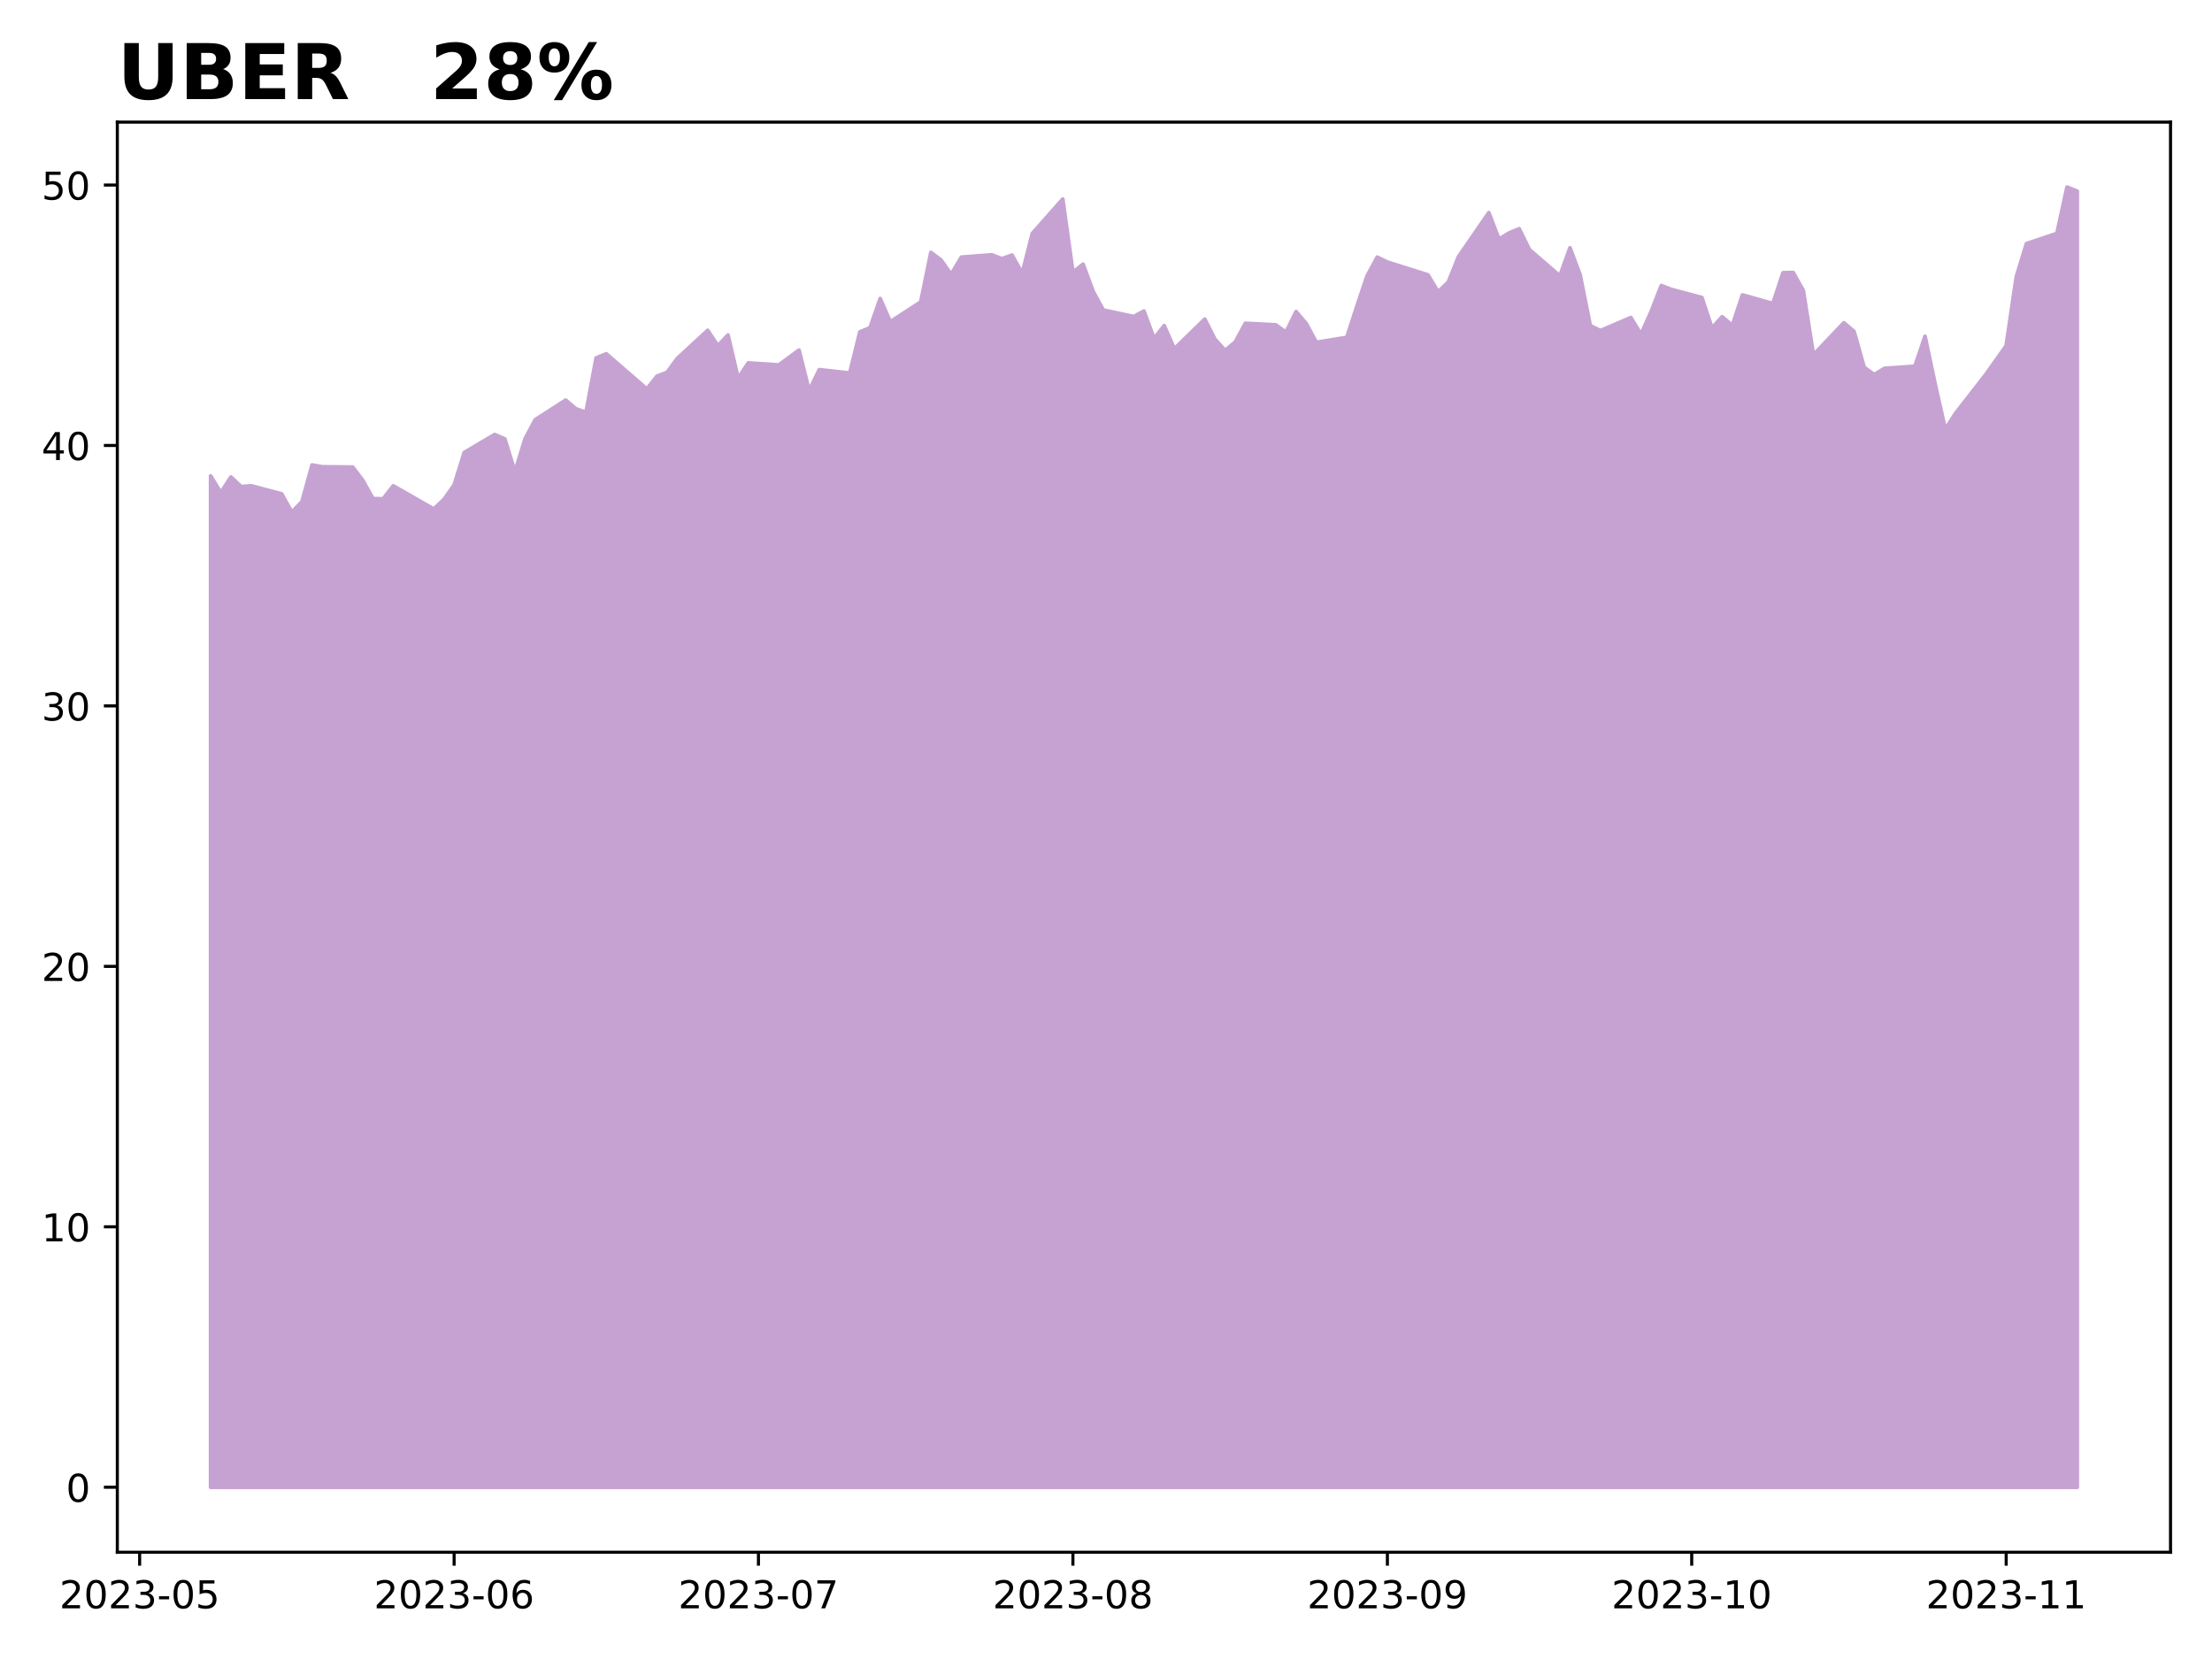
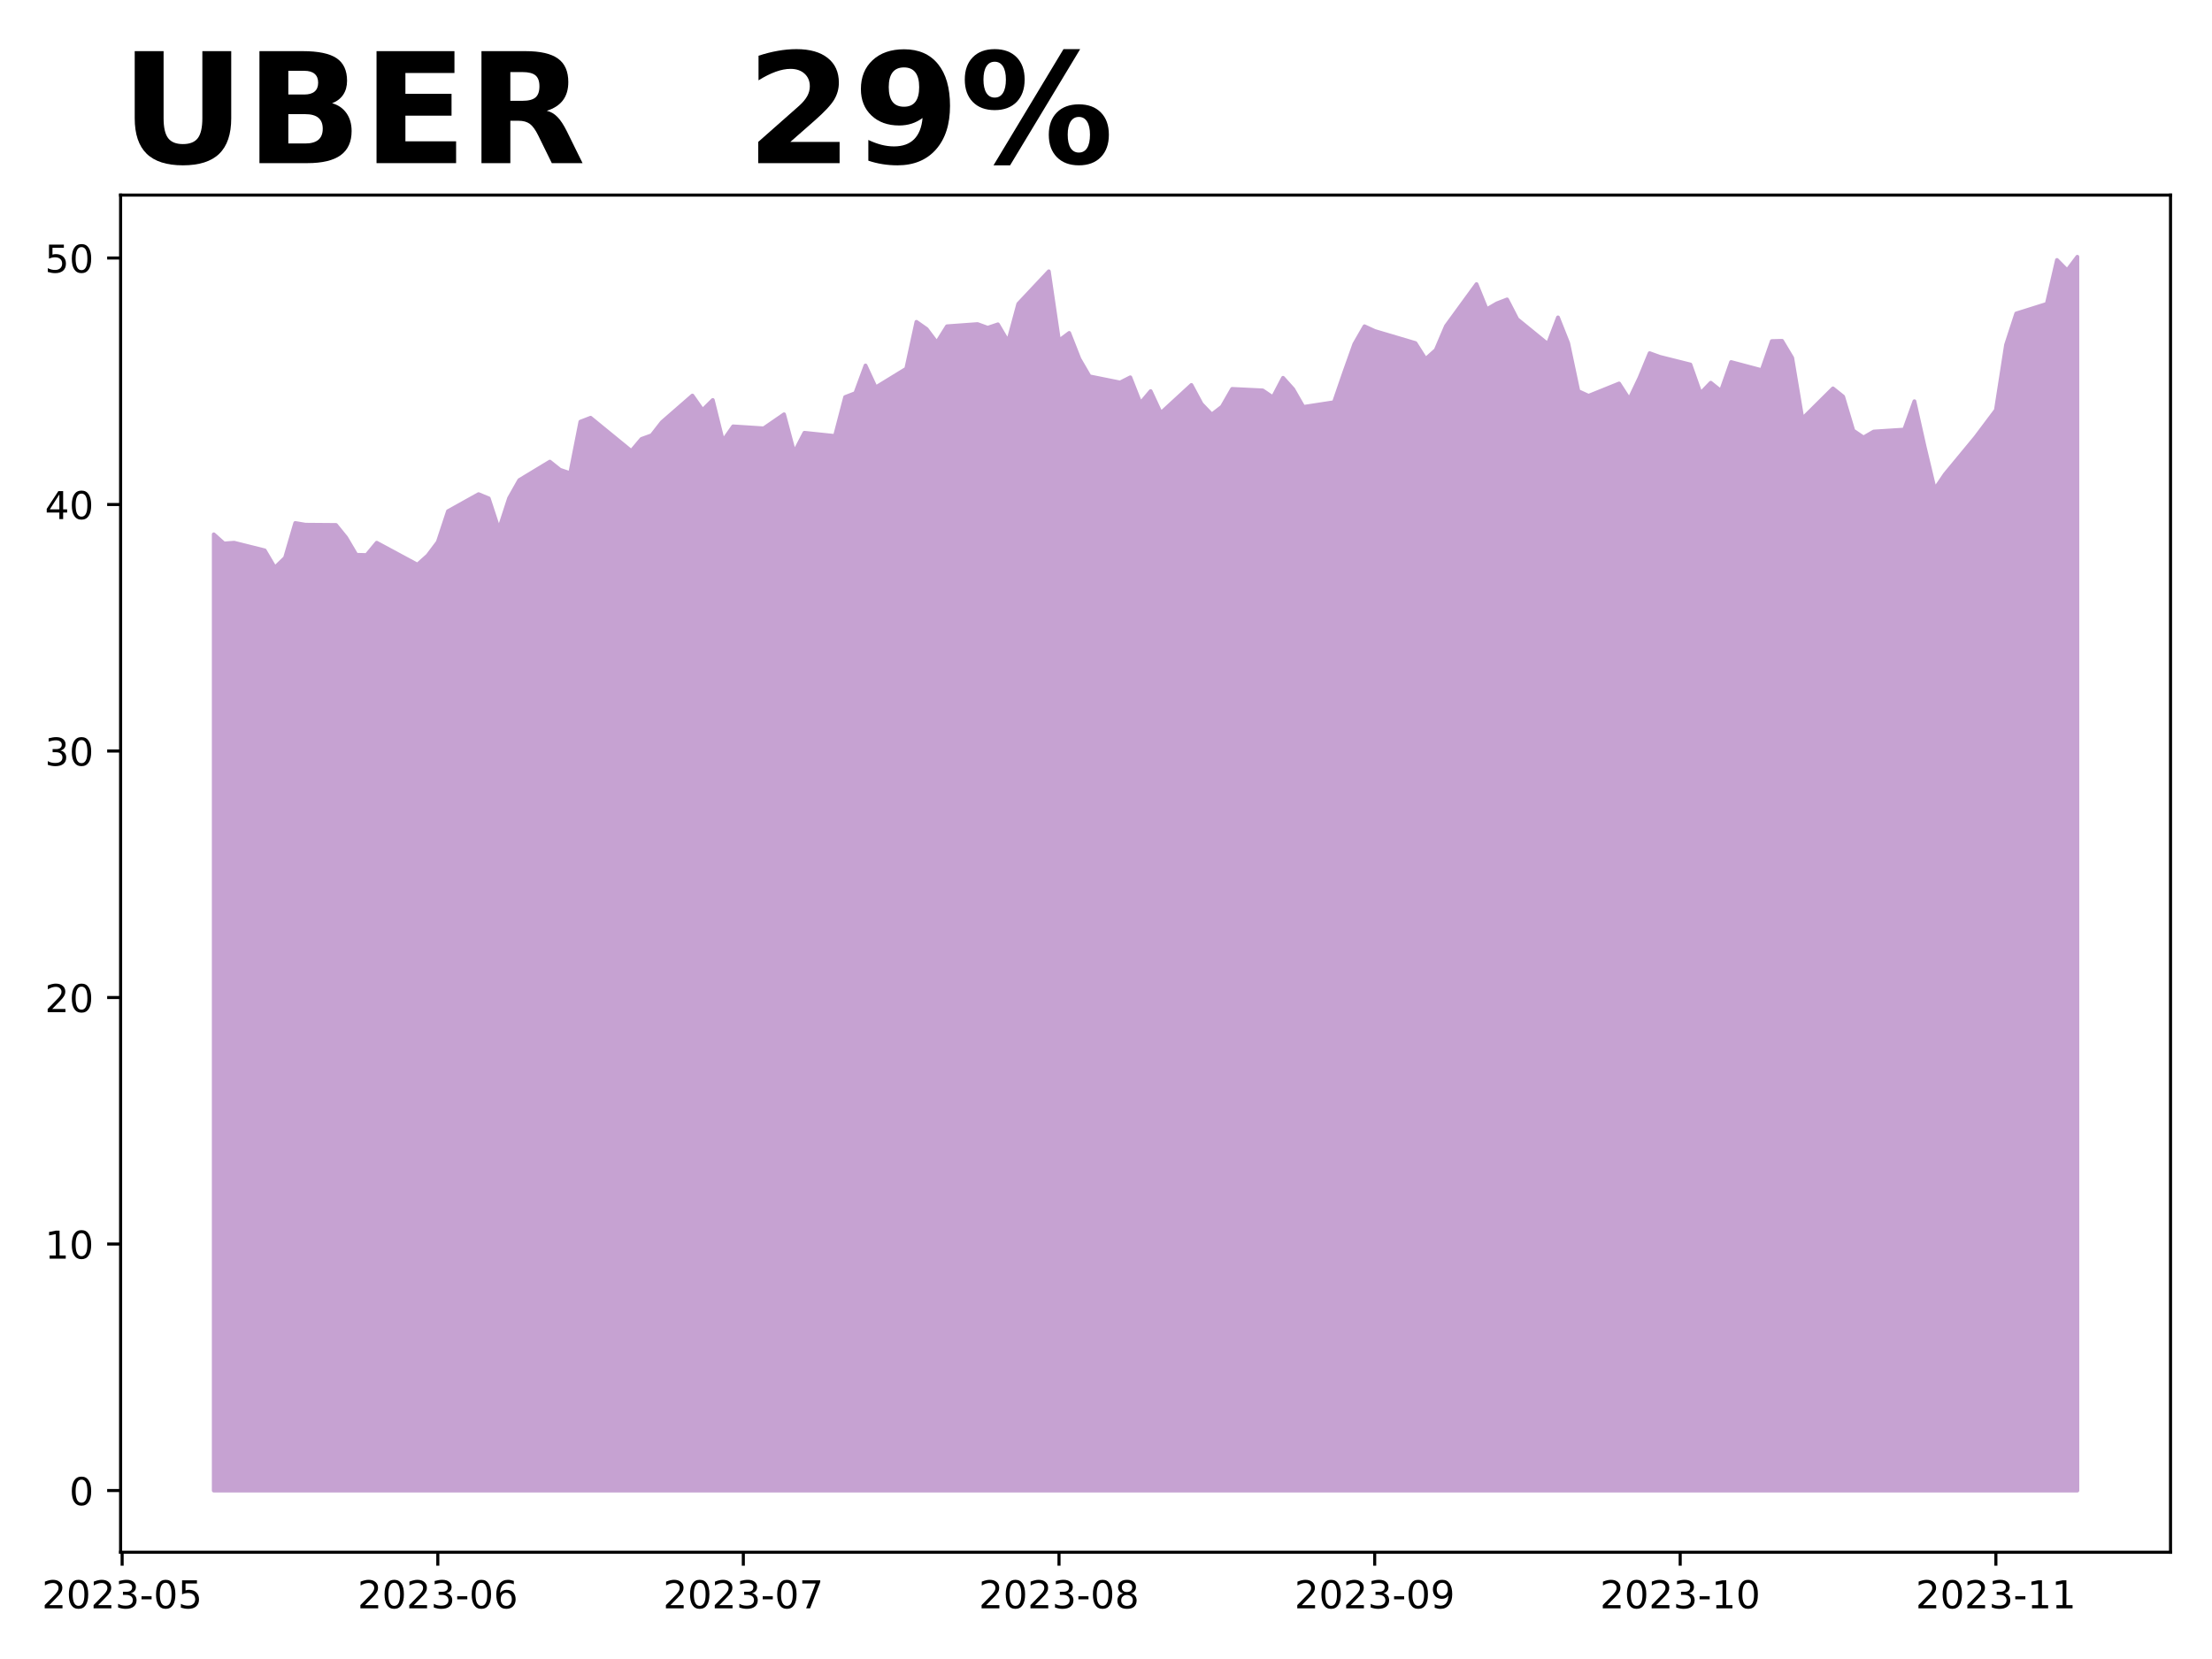
<svg xmlns="http://www.w3.org/2000/svg" xmlns:xlink="http://www.w3.org/1999/xlink" height="432pt" version="1.1" viewBox="0 0 576 432" width="576pt">
  <defs>
    <style type="text/css">
*{stroke-linecap:butt;stroke-linejoin:round;}
  </style>
  </defs>
  <g id="figure_1">
    <g id="patch_1">
      <path d="M 0 432  L 576 432  L 576 0  L 0 0  z " style="fill:#ffffff;" />
    </g>
    <g id="axes_1">
      <g id="patch_2">
-         <path d="M 30.55 404.2  L 565.2 404.2  L 565.2 31.8  L 30.55 31.8  z " style="fill:#ffffff;" />
+         <path d="M 31.405 404.2  L 565.2 404.2  L 565.2 50.8  L 31.405 50.8  z " style="fill:#ffffff;" />
      </g>
      <g id="PolyCollection_1">
        <defs>
-           <path d="M 54.852 -44.727  L 54.852 -308.063  L 57.494 -303.723  L 60.135 -307.792  L 62.777 -305.282  L 65.418 -305.486  L 73.343 -303.384  L 75.985 -298.636  L 78.626 -301.349  L 81.268 -310.911  L 83.909 -310.437  L 91.834 -310.369  L 94.476 -306.91  L 97.117 -302.163  L 99.759 -302.095  L 102.4 -305.486  L 112.966 -299.45  L 115.608 -301.959  L 118.25 -305.689  L 120.891 -314.167  L 128.816 -318.846  L 131.457 -317.693  L 134.099 -309.148  L 136.74 -317.761  L 139.382 -322.712  L 147.307 -327.798  L 149.948 -325.56  L 152.59 -324.611  L 155.231 -338.784  L 157.873 -339.869  L 168.439 -330.714  L 171.081 -334.037  L 173.722 -335.054  L 176.364 -338.649  L 184.288 -345.973  L 186.93 -341.972  L 189.571 -344.752  L 192.213 -333.495  L 194.854 -337.496  L 202.779 -336.953  L 208.062 -340.819  L 210.704 -330.307  L 213.345 -335.733  L 221.27 -334.851  L 223.912 -345.566  L 226.553 -346.651  L 229.195 -354.247  L 231.836 -348.211  L 239.761 -353.365  L 242.402 -366.251  L 245.044 -364.284  L 247.686 -360.554  L 250.327 -365.03  L 258.252 -365.64  L 260.893 -364.623  L 263.535 -365.572  L 266.176 -360.825  L 268.818 -371.201  L 276.743 -380.153  L 279.384 -361.096  L 282.026 -363.199  L 284.667 -356.078  L 287.309 -351.263  L 295.233 -349.567  L 297.875 -350.992  L 300.517 -343.871  L 303.158 -347.194  L 305.8 -341.158  L 313.724 -348.889  L 316.366 -343.667  L 319.007 -340.751  L 321.649 -342.921  L 324.291 -347.804  L 332.215 -347.397  L 334.857 -345.498  L 337.498 -350.856  L 340.14 -347.736  L 342.781 -342.853  L 350.706 -344.142  L 353.348 -352.28  L 355.989 -360.147  L 358.631 -365.03  L 361.272 -363.741  L 371.838 -360.418  L 374.48 -356.01  L 377.122 -358.519  L 379.763 -365.098  L 387.688 -376.627  L 390.329 -369.709  L 392.971 -371.337  L 395.612 -372.422  L 398.254 -366.997  L 406.179 -360.147  L 408.82 -367.471  L 411.462 -360.418  L 414.103 -347.194  L 416.745 -345.905  L 424.669 -349.296  L 427.311 -344.956  L 429.953 -350.856  L 432.594 -357.638  L 435.236 -356.62  L 443.16 -354.518  L 445.802 -346.583  L 448.443 -349.5  L 451.085 -347.262  L 453.727 -355.196  L 461.651 -352.958  L 464.293 -360.961  L 466.934 -361.029  L 469.576 -356.349  L 472.217 -339.598  L 480.142 -347.94  L 482.784 -345.702  L 485.425 -336.343  L 488.067 -334.444  L 490.708 -336.072  L 498.633 -336.614  L 501.274 -344.413  L 503.916 -331.935  L 506.558 -320.202  L 509.199 -324.339  L 517.124 -334.512  L 519.765 -338.242  L 522.407 -341.972  L 525.048 -359.943  L 527.69 -368.556  L 535.615 -371.201  L 538.256 -383.273  L 540.898 -382.206  L 540.898 -44.727  L 540.898 -44.727  L 538.256 -44.727  L 535.615 -44.727  L 527.69 -44.727  L 525.048 -44.727  L 522.407 -44.727  L 519.765 -44.727  L 517.124 -44.727  L 509.199 -44.727  L 506.558 -44.727  L 503.916 -44.727  L 501.274 -44.727  L 498.633 -44.727  L 490.708 -44.727  L 488.067 -44.727  L 485.425 -44.727  L 482.784 -44.727  L 480.142 -44.727  L 472.217 -44.727  L 469.576 -44.727  L 466.934 -44.727  L 464.293 -44.727  L 461.651 -44.727  L 453.727 -44.727  L 451.085 -44.727  L 448.443 -44.727  L 445.802 -44.727  L 443.16 -44.727  L 435.236 -44.727  L 432.594 -44.727  L 429.953 -44.727  L 427.311 -44.727  L 424.669 -44.727  L 416.745 -44.727  L 414.103 -44.727  L 411.462 -44.727  L 408.82 -44.727  L 406.179 -44.727  L 398.254 -44.727  L 395.612 -44.727  L 392.971 -44.727  L 390.329 -44.727  L 387.688 -44.727  L 379.763 -44.727  L 377.122 -44.727  L 374.48 -44.727  L 371.838 -44.727  L 361.272 -44.727  L 358.631 -44.727  L 355.989 -44.727  L 353.348 -44.727  L 350.706 -44.727  L 342.781 -44.727  L 340.14 -44.727  L 337.498 -44.727  L 334.857 -44.727  L 332.215 -44.727  L 324.291 -44.727  L 321.649 -44.727  L 319.007 -44.727  L 316.366 -44.727  L 313.724 -44.727  L 305.8 -44.727  L 303.158 -44.727  L 300.517 -44.727  L 297.875 -44.727  L 295.233 -44.727  L 287.309 -44.727  L 284.667 -44.727  L 282.026 -44.727  L 279.384 -44.727  L 276.743 -44.727  L 268.818 -44.727  L 266.176 -44.727  L 263.535 -44.727  L 260.893 -44.727  L 258.252 -44.727  L 250.327 -44.727  L 247.686 -44.727  L 245.044 -44.727  L 242.402 -44.727  L 239.761 -44.727  L 231.836 -44.727  L 229.195 -44.727  L 226.553 -44.727  L 223.912 -44.727  L 221.27 -44.727  L 213.345 -44.727  L 210.704 -44.727  L 208.062 -44.727  L 202.779 -44.727  L 194.854 -44.727  L 192.213 -44.727  L 189.571 -44.727  L 186.93 -44.727  L 184.288 -44.727  L 176.364 -44.727  L 173.722 -44.727  L 171.081 -44.727  L 168.439 -44.727  L 157.873 -44.727  L 155.231 -44.727  L 152.59 -44.727  L 149.948 -44.727  L 147.307 -44.727  L 139.382 -44.727  L 136.74 -44.727  L 134.099 -44.727  L 131.457 -44.727  L 128.816 -44.727  L 120.891 -44.727  L 118.25 -44.727  L 115.608 -44.727  L 112.966 -44.727  L 102.4 -44.727  L 99.759 -44.727  L 97.117 -44.727  L 94.476 -44.727  L 91.834 -44.727  L 83.909 -44.727  L 81.268 -44.727  L 78.626 -44.727  L 75.985 -44.727  L 73.343 -44.727  L 65.418 -44.727  L 62.777 -44.727  L 60.135 -44.727  L 57.494 -44.727  L 54.852 -44.727  z " id="m7cc78029d1" style="stroke:#c6a2d2;" />
+           <path d="M 55.668 -43.864  L 55.668 -292.858  L 58.32 -290.483  L 60.972 -290.676  L 68.927 -288.686  L 71.579 -284.192  L 74.23 -286.76  L 76.882 -295.811  L 79.534 -295.361  L 87.489 -295.297  L 90.141 -292.024  L 92.793 -287.53  L 95.444 -287.466  L 98.096 -290.676  L 108.703 -284.963  L 111.355 -287.338  L 114.007 -290.868  L 116.658 -298.892  L 124.614 -303.321  L 127.265 -302.23  L 129.917 -294.142  L 132.569 -302.294  L 135.22 -306.98  L 143.176 -311.794  L 145.827 -309.676  L 148.479 -308.777  L 151.131 -322.193  L 153.783 -323.22  L 164.39 -314.554  L 167.041 -317.7  L 169.693 -318.663  L 172.345 -322.065  L 180.3 -328.997  L 182.952 -325.21  L 185.604 -327.842  L 188.255 -317.186  L 190.907 -320.973  L 198.862 -320.46  L 204.166 -324.119  L 206.817 -314.169  L 209.469 -319.304  L 217.424 -318.47  L 220.076 -328.612  L 222.728 -329.639  L 225.38 -336.828  L 228.031 -331.115  L 235.987 -335.994  L 238.638 -348.19  L 241.29 -346.329  L 243.942 -342.798  L 246.594 -347.035  L 254.549 -347.612  L 257.2 -346.65  L 259.852 -347.548  L 262.504 -343.055  L 265.156 -352.876  L 273.111 -361.349  L 275.763 -343.312  L 278.414 -345.302  L 281.066 -338.562  L 283.718 -334.004  L 291.673 -332.399  L 294.325 -333.747  L 296.977 -327.007  L 299.628 -330.153  L 302.28 -324.44  L 310.235 -331.757  L 312.887 -326.815  L 315.539 -324.055  L 318.19 -326.109  L 320.842 -330.73  L 328.797 -330.345  L 331.449 -328.548  L 334.101 -333.619  L 336.753 -330.666  L 339.404 -326.044  L 347.36 -327.264  L 350.011 -334.967  L 352.663 -342.413  L 355.315 -347.035  L 357.967 -345.815  L 368.574 -342.67  L 371.225 -338.497  L 373.877 -340.872  L 376.529 -347.099  L 384.484 -358.011  L 387.136 -351.464  L 389.787 -353.004  L 392.439 -354.031  L 395.091 -348.896  L 403.046 -342.413  L 405.698 -349.346  L 408.35 -342.67  L 411.001 -330.153  L 413.653 -328.933  L 421.608 -332.143  L 424.26 -328.034  L 426.912 -333.619  L 429.564 -340.038  L 432.215 -339.075  L 440.17 -337.085  L 442.822 -329.575  L 445.474 -332.335  L 448.126 -330.217  L 450.777 -337.727  L 458.733 -335.609  L 461.384 -343.183  L 464.036 -343.247  L 466.688 -338.818  L 469.34 -322.963  L 477.295 -330.859  L 479.947 -328.74  L 482.598 -319.882  L 485.25 -318.085  L 487.902 -319.625  L 495.857 -320.139  L 498.509 -327.521  L 501.16 -315.71  L 503.812 -304.605  L 506.464 -308.52  L 514.419 -318.149  L 517.071 -321.679  L 519.723 -325.21  L 522.374 -342.22  L 525.026 -350.373  L 532.981 -352.876  L 535.633 -364.302  L 538.285 -361.606  L 540.937 -365.136  L 540.937 -43.864  L 540.937 -43.864  L 538.285 -43.864  L 535.633 -43.864  L 532.981 -43.864  L 525.026 -43.864  L 522.374 -43.864  L 519.723 -43.864  L 517.071 -43.864  L 514.419 -43.864  L 506.464 -43.864  L 503.812 -43.864  L 501.16 -43.864  L 498.509 -43.864  L 495.857 -43.864  L 487.902 -43.864  L 485.25 -43.864  L 482.598 -43.864  L 479.947 -43.864  L 477.295 -43.864  L 469.34 -43.864  L 466.688 -43.864  L 464.036 -43.864  L 461.384 -43.864  L 458.733 -43.864  L 450.777 -43.864  L 448.126 -43.864  L 445.474 -43.864  L 442.822 -43.864  L 440.17 -43.864  L 432.215 -43.864  L 429.564 -43.864  L 426.912 -43.864  L 424.26 -43.864  L 421.608 -43.864  L 413.653 -43.864  L 411.001 -43.864  L 408.35 -43.864  L 405.698 -43.864  L 403.046 -43.864  L 395.091 -43.864  L 392.439 -43.864  L 389.787 -43.864  L 387.136 -43.864  L 384.484 -43.864  L 376.529 -43.864  L 373.877 -43.864  L 371.225 -43.864  L 368.574 -43.864  L 357.967 -43.864  L 355.315 -43.864  L 352.663 -43.864  L 350.011 -43.864  L 347.36 -43.864  L 339.404 -43.864  L 336.753 -43.864  L 334.101 -43.864  L 331.449 -43.864  L 328.797 -43.864  L 320.842 -43.864  L 318.19 -43.864  L 315.539 -43.864  L 312.887 -43.864  L 310.235 -43.864  L 302.28 -43.864  L 299.628 -43.864  L 296.977 -43.864  L 294.325 -43.864  L 291.673 -43.864  L 283.718 -43.864  L 281.066 -43.864  L 278.414 -43.864  L 275.763 -43.864  L 273.111 -43.864  L 265.156 -43.864  L 262.504 -43.864  L 259.852 -43.864  L 257.2 -43.864  L 254.549 -43.864  L 246.594 -43.864  L 243.942 -43.864  L 241.29 -43.864  L 238.638 -43.864  L 235.987 -43.864  L 228.031 -43.864  L 225.38 -43.864  L 222.728 -43.864  L 220.076 -43.864  L 217.424 -43.864  L 209.469 -43.864  L 206.817 -43.864  L 204.166 -43.864  L 198.862 -43.864  L 190.907 -43.864  L 188.255 -43.864  L 185.604 -43.864  L 182.952 -43.864  L 180.3 -43.864  L 172.345 -43.864  L 169.693 -43.864  L 167.041 -43.864  L 164.39 -43.864  L 153.783 -43.864  L 151.131 -43.864  L 148.479 -43.864  L 145.827 -43.864  L 143.176 -43.864  L 135.22 -43.864  L 132.569 -43.864  L 129.917 -43.864  L 127.265 -43.864  L 124.614 -43.864  L 116.658 -43.864  L 114.007 -43.864  L 111.355 -43.864  L 108.703 -43.864  L 98.096 -43.864  L 95.444 -43.864  L 92.793 -43.864  L 90.141 -43.864  L 87.489 -43.864  L 79.534 -43.864  L 76.882 -43.864  L 74.23 -43.864  L 71.579 -43.864  L 68.927 -43.864  L 60.972 -43.864  L 58.32 -43.864  L 55.668 -43.864  z " id="m7565823cce" style="stroke:#c6a2d2;" />
        </defs>
-         <g clip-path="url(#p80768e1361)">
-           <use style="fill:#c6a2d2;stroke:#c6a2d2;" x="0" xlink:href="#m7cc78029d1" y="432" />
+         <g clip-path="url(#p0631e5b948)">
+           <use style="fill:#c6a2d2;stroke:#c6a2d2;" x="0" xlink:href="#m7565823cce" y="432" />
        </g>
      </g>
      <g id="matplotlib.axis_1">
        <g id="xtick_1">
          <g id="line2d_1">
            <defs>
-               <path d="M 0 0  L 0 3.5  " id="m724bdf693d" style="stroke:#000000;stroke-width:0.8;" />
-             </defs>
-             <g>
-               <use style="stroke:#000000;stroke-width:0.8;" x="36.361" xlink:href="#m724bdf693d" y="404.2" />
+               <path d="M 0 0  L 0 3.5  " id="mc57edc46cd" style="stroke:#000000;stroke-width:0.8;" />
+             </defs>
+             <g>
+               <use style="stroke:#000000;stroke-width:0.8;" x="31.803" xlink:href="#mc57edc46cd" y="404.2" />
            </g>
          </g>
          <g id="text_1">
            <defs>
              <path d="M 19.188 8.297  L 53.609 8.297  L 53.609 0  L 7.328 0  L 7.328 8.297  Q 12.938 14.109 22.625 23.891  Q 32.328 33.688 34.812 36.531  Q 39.547 41.844 41.422 45.531  Q 43.312 49.219 43.312 52.781  Q 43.312 58.594 39.234 62.25  Q 35.156 65.922 28.609 65.922  Q 23.969 65.922 18.812 64.312  Q 13.672 62.703 7.812 59.422  L 7.812 69.391  Q 13.766 71.781 18.938 73  Q 24.125 74.219 28.422 74.219  Q 39.75 74.219 46.484 68.547  Q 53.219 62.891 53.219 53.422  Q 53.219 48.922 51.531 44.891  Q 49.859 40.875 45.406 35.406  Q 44.188 33.984 37.641 27.219  Q 31.109 20.453 19.188 8.297  z " id="DejaVuSans-50" />
              <path d="M 31.781 66.406  Q 24.172 66.406 20.328 58.906  Q 16.5 51.422 16.5 36.375  Q 16.5 21.391 20.328 13.891  Q 24.172 6.391 31.781 6.391  Q 39.453 6.391 43.281 13.891  Q 47.125 21.391 47.125 36.375  Q 47.125 51.422 43.281 58.906  Q 39.453 66.406 31.781 66.406  z M 31.781 74.219  Q 44.047 74.219 50.516 64.516  Q 56.984 54.828 56.984 36.375  Q 56.984 17.969 50.516 8.266  Q 44.047 -1.422 31.781 -1.422  Q 19.531 -1.422 13.062 8.266  Q 6.594 17.969 6.594 36.375  Q 6.594 54.828 13.062 64.516  Q 19.531 74.219 31.781 74.219  z " id="DejaVuSans-48" />
              <path d="M 40.578 39.312  Q 47.656 37.797 51.625 33  Q 55.609 28.219 55.609 21.188  Q 55.609 10.406 48.188 4.484  Q 40.766 -1.422 27.094 -1.422  Q 22.516 -1.422 17.656 -0.516  Q 12.797 0.391 7.625 2.203  L 7.625 11.719  Q 11.719 9.328 16.594 8.109  Q 21.484 6.891 26.812 6.891  Q 36.078 6.891 40.938 10.547  Q 45.797 14.203 45.797 21.188  Q 45.797 27.641 41.281 31.266  Q 36.766 34.906 28.719 34.906  L 20.219 34.906  L 20.219 43.016  L 29.109 43.016  Q 36.375 43.016 40.234 45.922  Q 44.094 48.828 44.094 54.297  Q 44.094 59.906 40.109 62.906  Q 36.141 65.922 28.719 65.922  Q 24.656 65.922 20.016 65.031  Q 15.375 64.156 9.812 62.312  L 9.812 71.094  Q 15.438 72.656 20.344 73.438  Q 25.25 74.219 29.594 74.219  Q 40.828 74.219 47.359 69.109  Q 53.906 64.016 53.906 55.328  Q 53.906 49.266 50.438 45.094  Q 46.969 40.922 40.578 39.312  z " id="DejaVuSans-51" />
              <path d="M 4.891 31.391  L 31.203 31.391  L 31.203 23.391  L 4.891 23.391  z " id="DejaVuSans-45" />
              <path d="M 10.797 72.906  L 49.516 72.906  L 49.516 64.594  L 19.828 64.594  L 19.828 46.734  Q 21.969 47.469 24.109 47.828  Q 26.266 48.188 28.422 48.188  Q 40.625 48.188 47.75 41.5  Q 54.891 34.812 54.891 23.391  Q 54.891 11.625 47.562 5.094  Q 40.234 -1.422 26.906 -1.422  Q 22.312 -1.422 17.547 -0.641  Q 12.797 0.141 7.719 1.703  L 7.719 11.625  Q 12.109 9.234 16.797 8.062  Q 21.484 6.891 26.703 6.891  Q 35.156 6.891 40.078 11.328  Q 45.016 15.766 45.016 23.391  Q 45.016 31 40.078 35.438  Q 35.156 39.891 26.703 39.891  Q 22.75 39.891 18.812 39.016  Q 14.891 38.141 10.797 36.281  z " id="DejaVuSans-53" />
            </defs>
-             <g transform="translate(15.47001 418.7984)scale(0.1 -0.1)">
+             <g transform="translate(10.91122 418.7984)scale(0.1 -0.1)">
              <use xlink:href="#DejaVuSans-50" />
              <use x="63.623" xlink:href="#DejaVuSans-48" />
              <use x="127.246" xlink:href="#DejaVuSans-50" />
              <use x="190.869" xlink:href="#DejaVuSans-51" />
              <use x="254.492" xlink:href="#DejaVuSans-45" />
              <use x="290.576" xlink:href="#DejaVuSans-48" />
              <use x="354.199" xlink:href="#DejaVuSans-53" />
            </g>
          </g>
        </g>
        <g id="xtick_2">
          <g id="line2d_2">
            <g>
-               <use style="stroke:#000000;stroke-width:0.8;" x="118.25" xlink:href="#m724bdf693d" y="404.2" />
+               <use style="stroke:#000000;stroke-width:0.8;" x="114.007" xlink:href="#mc57edc46cd" y="404.2" />
            </g>
          </g>
          <g id="text_2">
            <defs>
              <path d="M 33.016 40.375  Q 26.375 40.375 22.484 35.828  Q 18.609 31.297 18.609 23.391  Q 18.609 15.531 22.484 10.953  Q 26.375 6.391 33.016 6.391  Q 39.656 6.391 43.531 10.953  Q 47.406 15.531 47.406 23.391  Q 47.406 31.297 43.531 35.828  Q 39.656 40.375 33.016 40.375  z M 52.594 71.297  L 52.594 62.312  Q 48.875 64.062 45.094 64.984  Q 41.312 65.922 37.594 65.922  Q 27.828 65.922 22.672 59.328  Q 17.531 52.734 16.797 39.406  Q 19.672 43.656 24.016 45.922  Q 28.375 48.188 33.594 48.188  Q 44.578 48.188 50.953 41.516  Q 57.328 34.859 57.328 23.391  Q 57.328 12.156 50.688 5.359  Q 44.047 -1.422 33.016 -1.422  Q 20.359 -1.422 13.672 8.266  Q 6.984 17.969 6.984 36.375  Q 6.984 53.656 15.188 63.938  Q 23.391 74.219 37.203 74.219  Q 40.922 74.219 44.703 73.484  Q 48.484 72.75 52.594 71.297  z " id="DejaVuSans-54" />
            </defs>
-             <g transform="translate(97.3581 418.7984)scale(0.1 -0.1)">
+             <g transform="translate(93.11514 418.7984)scale(0.1 -0.1)">
              <use xlink:href="#DejaVuSans-50" />
              <use x="63.623" xlink:href="#DejaVuSans-48" />
              <use x="127.246" xlink:href="#DejaVuSans-50" />
              <use x="190.869" xlink:href="#DejaVuSans-51" />
              <use x="254.492" xlink:href="#DejaVuSans-45" />
              <use x="290.576" xlink:href="#DejaVuSans-48" />
              <use x="354.199" xlink:href="#DejaVuSans-54" />
            </g>
          </g>
        </g>
        <g id="xtick_3">
          <g id="line2d_3">
            <g>
-               <use style="stroke:#000000;stroke-width:0.8;" x="197.496" xlink:href="#m724bdf693d" y="404.2" />
+               <use style="stroke:#000000;stroke-width:0.8;" x="193.559" xlink:href="#mc57edc46cd" y="404.2" />
            </g>
          </g>
          <g id="text_3">
            <defs>
              <path d="M 8.203 72.906  L 55.078 72.906  L 55.078 68.703  L 28.609 0  L 18.312 0  L 43.219 64.594  L 8.203 64.594  z " id="DejaVuSans-55" />
            </defs>
-             <g transform="translate(176.6046 418.7984)scale(0.1 -0.1)">
+             <g transform="translate(172.6673 418.7984)scale(0.1 -0.1)">
              <use xlink:href="#DejaVuSans-50" />
              <use x="63.623" xlink:href="#DejaVuSans-48" />
              <use x="127.246" xlink:href="#DejaVuSans-50" />
              <use x="190.869" xlink:href="#DejaVuSans-51" />
              <use x="254.492" xlink:href="#DejaVuSans-45" />
              <use x="290.576" xlink:href="#DejaVuSans-48" />
              <use x="354.199" xlink:href="#DejaVuSans-55" />
            </g>
          </g>
        </g>
        <g id="xtick_4">
          <g id="line2d_4">
            <g>
-               <use style="stroke:#000000;stroke-width:0.8;" x="279.384" xlink:href="#m724bdf693d" y="404.2" />
+               <use style="stroke:#000000;stroke-width:0.8;" x="275.763" xlink:href="#mc57edc46cd" y="404.2" />
            </g>
          </g>
          <g id="text_4">
            <defs>
              <path d="M 31.781 34.625  Q 24.75 34.625 20.719 30.859  Q 16.703 27.094 16.703 20.516  Q 16.703 13.922 20.719 10.156  Q 24.75 6.391 31.781 6.391  Q 38.812 6.391 42.859 10.172  Q 46.922 13.969 46.922 20.516  Q 46.922 27.094 42.891 30.859  Q 38.875 34.625 31.781 34.625  z M 21.922 38.812  Q 15.578 40.375 12.031 44.719  Q 8.5 49.078 8.5 55.328  Q 8.5 64.062 14.719 69.141  Q 20.953 74.219 31.781 74.219  Q 42.672 74.219 48.875 69.141  Q 55.078 64.062 55.078 55.328  Q 55.078 49.078 51.531 44.719  Q 48 40.375 41.703 38.812  Q 48.828 37.156 52.797 32.312  Q 56.781 27.484 56.781 20.516  Q 56.781 9.906 50.312 4.234  Q 43.844 -1.422 31.781 -1.422  Q 19.734 -1.422 13.25 4.234  Q 6.781 9.906 6.781 20.516  Q 6.781 27.484 10.781 32.312  Q 14.797 37.156 21.922 38.812  z M 18.312 54.391  Q 18.312 48.734 21.844 45.562  Q 25.391 42.391 31.781 42.391  Q 38.141 42.391 41.719 45.562  Q 45.312 48.734 45.312 54.391  Q 45.312 60.062 41.719 63.234  Q 38.141 66.406 31.781 66.406  Q 25.391 66.406 21.844 63.234  Q 18.312 60.062 18.312 54.391  z " id="DejaVuSans-56" />
            </defs>
-             <g transform="translate(258.4927 418.7984)scale(0.1 -0.1)">
+             <g transform="translate(254.8712 418.7984)scale(0.1 -0.1)">
              <use xlink:href="#DejaVuSans-50" />
              <use x="63.623" xlink:href="#DejaVuSans-48" />
              <use x="127.246" xlink:href="#DejaVuSans-50" />
              <use x="190.869" xlink:href="#DejaVuSans-51" />
              <use x="254.492" xlink:href="#DejaVuSans-45" />
              <use x="290.576" xlink:href="#DejaVuSans-48" />
              <use x="354.199" xlink:href="#DejaVuSans-56" />
            </g>
          </g>
        </g>
        <g id="xtick_5">
          <g id="line2d_5">
            <g>
-               <use style="stroke:#000000;stroke-width:0.8;" x="361.272" xlink:href="#m724bdf693d" y="404.2" />
+               <use style="stroke:#000000;stroke-width:0.8;" x="357.967" xlink:href="#mc57edc46cd" y="404.2" />
            </g>
          </g>
          <g id="text_5">
            <defs>
              <path d="M 10.984 1.516  L 10.984 10.5  Q 14.703 8.734 18.5 7.812  Q 22.312 6.891 25.984 6.891  Q 35.75 6.891 40.891 13.453  Q 46.047 20.016 46.781 33.406  Q 43.953 29.203 39.594 26.953  Q 35.25 24.703 29.984 24.703  Q 19.047 24.703 12.672 31.312  Q 6.297 37.938 6.297 49.422  Q 6.297 60.641 12.938 67.422  Q 19.578 74.219 30.609 74.219  Q 43.266 74.219 49.922 64.516  Q 56.594 54.828 56.594 36.375  Q 56.594 19.141 48.406 8.859  Q 40.234 -1.422 26.422 -1.422  Q 22.703 -1.422 18.891 -0.688  Q 15.094 0.047 10.984 1.516  z M 30.609 32.422  Q 37.25 32.422 41.125 36.953  Q 45.016 41.5 45.016 49.422  Q 45.016 57.281 41.125 61.844  Q 37.25 66.406 30.609 66.406  Q 23.969 66.406 20.094 61.844  Q 16.219 57.281 16.219 49.422  Q 16.219 41.5 20.094 36.953  Q 23.969 32.422 30.609 32.422  z " id="DejaVuSans-57" />
            </defs>
-             <g transform="translate(340.3808 418.7984)scale(0.1 -0.1)">
+             <g transform="translate(337.0752 418.7984)scale(0.1 -0.1)">
              <use xlink:href="#DejaVuSans-50" />
              <use x="63.623" xlink:href="#DejaVuSans-48" />
              <use x="127.246" xlink:href="#DejaVuSans-50" />
              <use x="190.869" xlink:href="#DejaVuSans-51" />
              <use x="254.492" xlink:href="#DejaVuSans-45" />
              <use x="290.576" xlink:href="#DejaVuSans-48" />
              <use x="354.199" xlink:href="#DejaVuSans-57" />
            </g>
          </g>
        </g>
        <g id="xtick_6">
          <g id="line2d_6">
            <g>
-               <use style="stroke:#000000;stroke-width:0.8;" x="440.519" xlink:href="#m724bdf693d" y="404.2" />
+               <use style="stroke:#000000;stroke-width:0.8;" x="437.519" xlink:href="#mc57edc46cd" y="404.2" />
            </g>
          </g>
          <g id="text_6">
            <defs>
              <path d="M 12.406 8.297  L 28.516 8.297  L 28.516 63.922  L 10.984 60.406  L 10.984 69.391  L 28.422 72.906  L 38.281 72.906  L 38.281 8.297  L 54.391 8.297  L 54.391 0  L 12.406 0  z " id="DejaVuSans-49" />
            </defs>
-             <g transform="translate(419.6274 418.7984)scale(0.1 -0.1)">
+             <g transform="translate(416.6273 418.7984)scale(0.1 -0.1)">
              <use xlink:href="#DejaVuSans-50" />
              <use x="63.623" xlink:href="#DejaVuSans-48" />
              <use x="127.246" xlink:href="#DejaVuSans-50" />
              <use x="190.869" xlink:href="#DejaVuSans-51" />
              <use x="254.492" xlink:href="#DejaVuSans-45" />
              <use x="290.576" xlink:href="#DejaVuSans-49" />
              <use x="354.199" xlink:href="#DejaVuSans-48" />
            </g>
          </g>
        </g>
        <g id="xtick_7">
          <g id="line2d_7">
            <g>
-               <use style="stroke:#000000;stroke-width:0.8;" x="522.407" xlink:href="#m724bdf693d" y="404.2" />
+               <use style="stroke:#000000;stroke-width:0.8;" x="519.723" xlink:href="#mc57edc46cd" y="404.2" />
            </g>
          </g>
          <g id="text_7">
-             <g transform="translate(501.5155 418.7984)scale(0.1 -0.1)">
+             <g transform="translate(498.8313 418.7984)scale(0.1 -0.1)">
              <use xlink:href="#DejaVuSans-50" />
              <use x="63.623" xlink:href="#DejaVuSans-48" />
              <use x="127.246" xlink:href="#DejaVuSans-50" />
              <use x="190.869" xlink:href="#DejaVuSans-51" />
              <use x="254.492" xlink:href="#DejaVuSans-45" />
              <use x="290.576" xlink:href="#DejaVuSans-49" />
              <use x="354.199" xlink:href="#DejaVuSans-49" />
            </g>
          </g>
        </g>
      </g>
      <g id="matplotlib.axis_2">
        <g id="ytick_1">
          <g id="line2d_8">
            <defs>
-               <path d="M 0 0  L -3.5 0  " id="m590c0e721a" style="stroke:#000000;stroke-width:0.8;" />
-             </defs>
-             <g>
-               <use style="stroke:#000000;stroke-width:0.8;" x="30.55" xlink:href="#m590c0e721a" y="387.273" />
+               <path d="M 0 0  L -3.5 0  " id="mb9143c7914" style="stroke:#000000;stroke-width:0.8;" />
+             </defs>
+             <g>
+               <use style="stroke:#000000;stroke-width:0.8;" x="31.405" xlink:href="#mb9143c7914" y="388.136" />
            </g>
          </g>
          <g id="text_8">
-             <g transform="translate(17.1875 391.0719)scale(0.1 -0.1)">
+             <g transform="translate(18.04236 391.9356)scale(0.1 -0.1)">
              <use xlink:href="#DejaVuSans-48" />
            </g>
          </g>
        </g>
        <g id="ytick_2">
          <g id="line2d_9">
            <g>
-               <use style="stroke:#000000;stroke-width:0.8;" x="30.55" xlink:href="#m590c0e721a" y="319.455" />
+               <use style="stroke:#000000;stroke-width:0.8;" x="31.405" xlink:href="#mb9143c7914" y="323.946" />
            </g>
          </g>
          <g id="text_9">
-             <g transform="translate(10.825 323.2543)scale(0.1 -0.1)">
+             <g transform="translate(11.67986 327.7452)scale(0.1 -0.1)">
              <use xlink:href="#DejaVuSans-49" />
              <use x="63.623" xlink:href="#DejaVuSans-48" />
            </g>
          </g>
        </g>
        <g id="ytick_3">
          <g id="line2d_10">
            <g>
-               <use style="stroke:#000000;stroke-width:0.8;" x="30.55" xlink:href="#m590c0e721a" y="251.638" />
+               <use style="stroke:#000000;stroke-width:0.8;" x="31.405" xlink:href="#mb9143c7914" y="259.756" />
            </g>
          </g>
          <g id="text_10">
-             <g transform="translate(10.825 255.4367)scale(0.1 -0.1)">
+             <g transform="translate(11.67986 263.5549)scale(0.1 -0.1)">
              <use xlink:href="#DejaVuSans-50" />
              <use x="63.623" xlink:href="#DejaVuSans-48" />
            </g>
          </g>
        </g>
        <g id="ytick_4">
          <g id="line2d_11">
            <g>
-               <use style="stroke:#000000;stroke-width:0.8;" x="30.55" xlink:href="#m590c0e721a" y="183.82" />
+               <use style="stroke:#000000;stroke-width:0.8;" x="31.405" xlink:href="#mb9143c7914" y="195.565" />
            </g>
          </g>
          <g id="text_11">
-             <g transform="translate(10.825 187.6191)scale(0.1 -0.1)">
+             <g transform="translate(11.67986 199.3645)scale(0.1 -0.1)">
              <use xlink:href="#DejaVuSans-51" />
              <use x="63.623" xlink:href="#DejaVuSans-48" />
            </g>
          </g>
        </g>
        <g id="ytick_5">
          <g id="line2d_12">
            <g>
-               <use style="stroke:#000000;stroke-width:0.8;" x="30.55" xlink:href="#m590c0e721a" y="116.002" />
+               <use style="stroke:#000000;stroke-width:0.8;" x="31.405" xlink:href="#mb9143c7914" y="131.375" />
            </g>
          </g>
          <g id="text_12">
            <defs>
              <path d="M 37.797 64.312  L 12.891 25.391  L 37.797 25.391  z M 35.203 72.906  L 47.609 72.906  L 47.609 25.391  L 58.016 25.391  L 58.016 17.188  L 47.609 17.188  L 47.609 0  L 37.797 0  L 37.797 17.188  L 4.891 17.188  L 4.891 26.703  z " id="DejaVuSans-52" />
            </defs>
-             <g transform="translate(10.825 119.8015)scale(0.1 -0.1)">
+             <g transform="translate(11.67986 135.1742)scale(0.1 -0.1)">
              <use xlink:href="#DejaVuSans-52" />
              <use x="63.623" xlink:href="#DejaVuSans-48" />
            </g>
          </g>
        </g>
        <g id="ytick_6">
          <g id="line2d_13">
            <g>
-               <use style="stroke:#000000;stroke-width:0.8;" x="30.55" xlink:href="#m590c0e721a" y="48.185" />
+               <use style="stroke:#000000;stroke-width:0.8;" x="31.405" xlink:href="#mb9143c7914" y="67.185" />
            </g>
          </g>
          <g id="text_13">
-             <g transform="translate(10.825 51.98394)scale(0.1 -0.1)">
+             <g transform="translate(11.67986 70.9838)scale(0.1 -0.1)">
              <use xlink:href="#DejaVuSans-53" />
              <use x="63.623" xlink:href="#DejaVuSans-48" />
            </g>
          </g>
        </g>
      </g>
      <g id="patch_3">
-         <path d="M 30.55 404.2  L 30.55 31.8  " style="fill:none;stroke:#000000;stroke-linecap:square;stroke-linejoin:miter;stroke-width:0.8;" />
+         <path d="M 31.405 404.2  L 31.405 50.8  " style="fill:none;stroke:#000000;stroke-linecap:square;stroke-linejoin:miter;stroke-width:0.8;" />
      </g>
      <g id="patch_4">
-         <path d="M 565.2 404.2  L 565.2 31.8  " style="fill:none;stroke:#000000;stroke-linecap:square;stroke-linejoin:miter;stroke-width:0.8;" />
+         <path d="M 565.2 404.2  L 565.2 50.8  " style="fill:none;stroke:#000000;stroke-linecap:square;stroke-linejoin:miter;stroke-width:0.8;" />
      </g>
      <g id="patch_5">
-         <path d="M 30.55 404.2  L 565.2 404.2  " style="fill:none;stroke:#000000;stroke-linecap:square;stroke-linejoin:miter;stroke-width:0.8;" />
+         <path d="M 31.405 404.2  L 565.2 404.2  " style="fill:none;stroke:#000000;stroke-linecap:square;stroke-linejoin:miter;stroke-width:0.8;" />
      </g>
      <g id="patch_6">
-         <path d="M 30.55 31.8  L 565.2 31.8  " style="fill:none;stroke:#000000;stroke-linecap:square;stroke-linejoin:miter;stroke-width:0.8;" />
+         <path d="M 31.405 50.8  L 565.2 50.8  " style="fill:none;stroke:#000000;stroke-linecap:square;stroke-linejoin:miter;stroke-width:0.8;" />
      </g>
      <g id="text_14">
        <defs>
          <path d="M 9.188 72.906  L 27.984 72.906  L 27.984 29.203  Q 27.984 20.172 30.938 16.281  Q 33.891 12.406 40.578 12.406  Q 47.312 12.406 50.266 16.281  Q 53.219 20.172 53.219 29.203  L 53.219 72.906  L 72.016 72.906  L 72.016 29.203  Q 72.016 13.719 64.25 6.141  Q 56.5 -1.422 40.578 -1.422  Q 24.703 -1.422 16.938 6.141  Q 9.188 13.719 9.188 29.203  z " id="DejaVuSans-Bold-85" />
          <path d="M 38.375 44.672  Q 42.828 44.672 45.109 46.625  Q 47.406 48.578 47.406 52.391  Q 47.406 56.156 45.109 58.125  Q 42.828 60.109 38.375 60.109  L 27.984 60.109  L 27.984 44.672  z M 39.016 12.797  Q 44.672 12.797 47.531 15.188  Q 50.391 17.578 50.391 22.406  Q 50.391 27.156 47.562 29.516  Q 44.734 31.891 39.016 31.891  L 27.984 31.891  L 27.984 12.797  z M 56.5 39.016  Q 62.547 37.25 65.859 32.516  Q 69.188 27.781 69.188 20.906  Q 69.188 10.359 62.062 5.172  Q 54.938 0 40.375 0  L 9.188 0  L 9.188 72.906  L 37.406 72.906  Q 52.594 72.906 59.406 68.312  Q 66.219 63.719 66.219 53.609  Q 66.219 48.297 63.719 44.562  Q 61.234 40.828 56.5 39.016  z " id="DejaVuSans-Bold-66" />
          <path d="M 9.188 72.906  L 59.906 72.906  L 59.906 58.688  L 27.984 58.688  L 27.984 45.125  L 58.016 45.125  L 58.016 30.906  L 27.984 30.906  L 27.984 14.203  L 60.984 14.203  L 60.984 0  L 9.188 0  z " id="DejaVuSans-Bold-69" />
          <path d="M 35.891 40.578  Q 41.797 40.578 44.359 42.766  Q 46.922 44.969 46.922 50  Q 46.922 54.984 44.359 57.125  Q 41.797 59.281 35.891 59.281  L 27.984 59.281  L 27.984 40.578  z M 27.984 27.594  L 27.984 0  L 9.188 0  L 9.188 72.906  L 37.891 72.906  Q 52.297 72.906 59 68.062  Q 65.719 63.234 65.719 52.781  Q 65.719 45.562 62.219 40.922  Q 58.734 36.281 51.703 34.078  Q 55.562 33.203 58.609 30.094  Q 61.672 27 64.797 20.703  L 75 0  L 54.984 0  L 46.094 18.109  Q 43.406 23.578 40.641 25.578  Q 37.891 27.594 33.297 27.594  z " id="DejaVuSans-Bold-82" />
          <path id="DejaVuSans-Bold-32" />
          <path d="M 28.812 13.812  L 60.891 13.812  L 60.891 0  L 7.906 0  L 7.906 13.812  L 34.516 37.312  Q 38.094 40.531 39.797 43.609  Q 41.5 46.688 41.5 50  Q 41.5 55.125 38.062 58.25  Q 34.625 61.375 28.906 61.375  Q 24.516 61.375 19.281 59.5  Q 14.062 57.625 8.109 53.906  L 8.109 69.922  Q 14.453 72.016 20.656 73.109  Q 26.859 74.219 32.812 74.219  Q 45.906 74.219 53.156 68.453  Q 60.406 62.703 60.406 52.391  Q 60.406 46.438 57.328 41.281  Q 54.25 36.141 44.391 27.484  z " id="DejaVuSans-Bold-50" />
-           <path d="M 34.812 32.625  Q 29.547 32.625 26.703 29.734  Q 23.875 26.859 23.875 21.484  Q 23.875 16.109 26.703 13.25  Q 29.547 10.406 34.812 10.406  Q 40.047 10.406 42.828 13.25  Q 45.609 16.109 45.609 21.484  Q 45.609 26.906 42.828 29.766  Q 40.047 32.625 34.812 32.625  z M 21.094 38.812  Q 14.453 40.828 11.078 44.969  Q 7.719 49.125 7.719 55.328  Q 7.719 64.547 14.594 69.375  Q 21.484 74.219 34.812 74.219  Q 48.047 74.219 54.922 69.406  Q 61.812 64.594 61.812 55.328  Q 61.812 49.125 58.422 44.969  Q 55.031 40.828 48.391 38.812  Q 55.812 36.766 59.594 32.156  Q 63.375 27.547 63.375 20.516  Q 63.375 9.672 56.172 4.125  Q 48.969 -1.422 34.812 -1.422  Q 20.609 -1.422 13.359 4.125  Q 6.109 9.672 6.109 20.516  Q 6.109 27.547 9.891 32.156  Q 13.672 36.766 21.094 38.812  z M 25.484 53.422  Q 25.484 49.078 27.906 46.734  Q 30.328 44.391 34.812 44.391  Q 39.203 44.391 41.594 46.734  Q 44 49.078 44 53.422  Q 44 57.766 41.594 60.078  Q 39.203 62.406 34.812 62.406  Q 30.328 62.406 27.906 60.062  Q 25.484 57.719 25.484 53.422  z " id="DejaVuSans-Bold-56" />
+           <path d="M 10.016 1.609  L 10.016 15.094  Q 14.5 12.984 18.594 11.938  Q 22.703 10.891 26.703 10.891  Q 35.109 10.891 39.797 15.547  Q 44.484 20.219 45.312 29.391  Q 42 26.953 38.234 25.734  Q 34.469 24.516 30.078 24.516  Q 18.891 24.516 12.031 31.031  Q 5.172 37.547 5.172 48.188  Q 5.172 59.969 12.812 67.047  Q 20.453 74.125 33.297 74.125  Q 47.562 74.125 55.375 64.5  Q 63.188 54.891 63.188 37.312  Q 63.188 19.234 54.047 8.906  Q 44.922 -1.422 29 -1.422  Q 23.875 -1.422 19.188 -0.656  Q 14.5 0.094 10.016 1.609  z M 33.203 36.719  Q 38.141 36.719 40.625 39.906  Q 43.109 43.109 43.109 49.516  Q 43.109 55.859 40.625 59.078  Q 38.141 62.312 33.203 62.312  Q 28.266 62.312 25.781 59.078  Q 23.297 55.859 23.297 49.516  Q 23.297 43.109 25.781 39.906  Q 28.266 36.719 33.203 36.719  z " id="DejaVuSans-Bold-57" />
          <path d="M 77.484 30.078  Q 74.031 30.078 72.125 27.078  Q 70.219 24.078 70.219 18.5  Q 70.219 12.891 72.094 9.891  Q 73.969 6.891 77.484 6.891  Q 81 6.891 82.859 9.891  Q 84.719 12.891 84.719 18.5  Q 84.719 24.078 82.828 27.078  Q 80.953 30.078 77.484 30.078  z M 77.484 38.281  Q 86.578 38.281 91.797 33  Q 97.016 27.734 97.016 18.5  Q 97.016 9.281 91.797 3.922  Q 86.578 -1.422 77.484 -1.422  Q 68.406 -1.422 63.156 3.922  Q 57.906 9.281 57.906 18.5  Q 57.906 27.688 63.156 32.984  Q 68.406 38.281 77.484 38.281  z M 32.719 -1.422  L 21.922 -1.422  L 67.484 74.219  L 78.328 74.219  z M 22.703 74.219  Q 31.781 74.219 36.984 68.922  Q 42.188 63.625 42.188 54.391  Q 42.188 45.172 36.984 39.844  Q 31.781 34.516 22.703 34.516  Q 13.625 34.516 8.422 39.844  Q 3.219 45.172 3.219 54.391  Q 3.219 63.625 8.422 68.922  Q 13.625 74.219 22.703 74.219  z M 22.703 66.016  Q 19.188 66.016 17.281 62.984  Q 15.375 59.969 15.375 54.391  Q 15.375 48.781 17.281 45.719  Q 19.188 42.672 22.703 42.672  Q 26.219 42.672 28.094 45.719  Q 29.984 48.781 29.984 54.391  Q 29.984 59.969 28.078 62.984  Q 26.172 66.016 22.703 66.016  z " id="DejaVuSans-Bold-37" />
        </defs>
-         <g transform="translate(30.55 25.8)scale(0.2 -0.2)">
+         <g transform="translate(31.40486 42.48125)scale(0.4 -0.4)">
          <use xlink:href="#DejaVuSans-Bold-85" />
          <use x="81.201" xlink:href="#DejaVuSans-Bold-66" />
          <use x="157.422" xlink:href="#DejaVuSans-Bold-69" />
          <use x="225.732" xlink:href="#DejaVuSans-Bold-82" />
          <use x="302.734" xlink:href="#DejaVuSans-Bold-32" />
          <use x="337.549" xlink:href="#DejaVuSans-Bold-32" />
          <use x="372.363" xlink:href="#DejaVuSans-Bold-32" />
          <use x="407.178" xlink:href="#DejaVuSans-Bold-50" />
-           <use x="476.758" xlink:href="#DejaVuSans-Bold-56" />
+           <use x="476.758" xlink:href="#DejaVuSans-Bold-57" />
          <use x="546.338" xlink:href="#DejaVuSans-Bold-37" />
        </g>
      </g>
    </g>
  </g>
  <defs>
-     <clipPath id="p80768e1361">
-       <rect height="372.4" width="534.65" x="30.55" y="31.8" />
+     <clipPath id="p0631e5b948">
+       <rect height="353.4" width="533.795" x="31.405" y="50.8" />
    </clipPath>
  </defs>
</svg>
